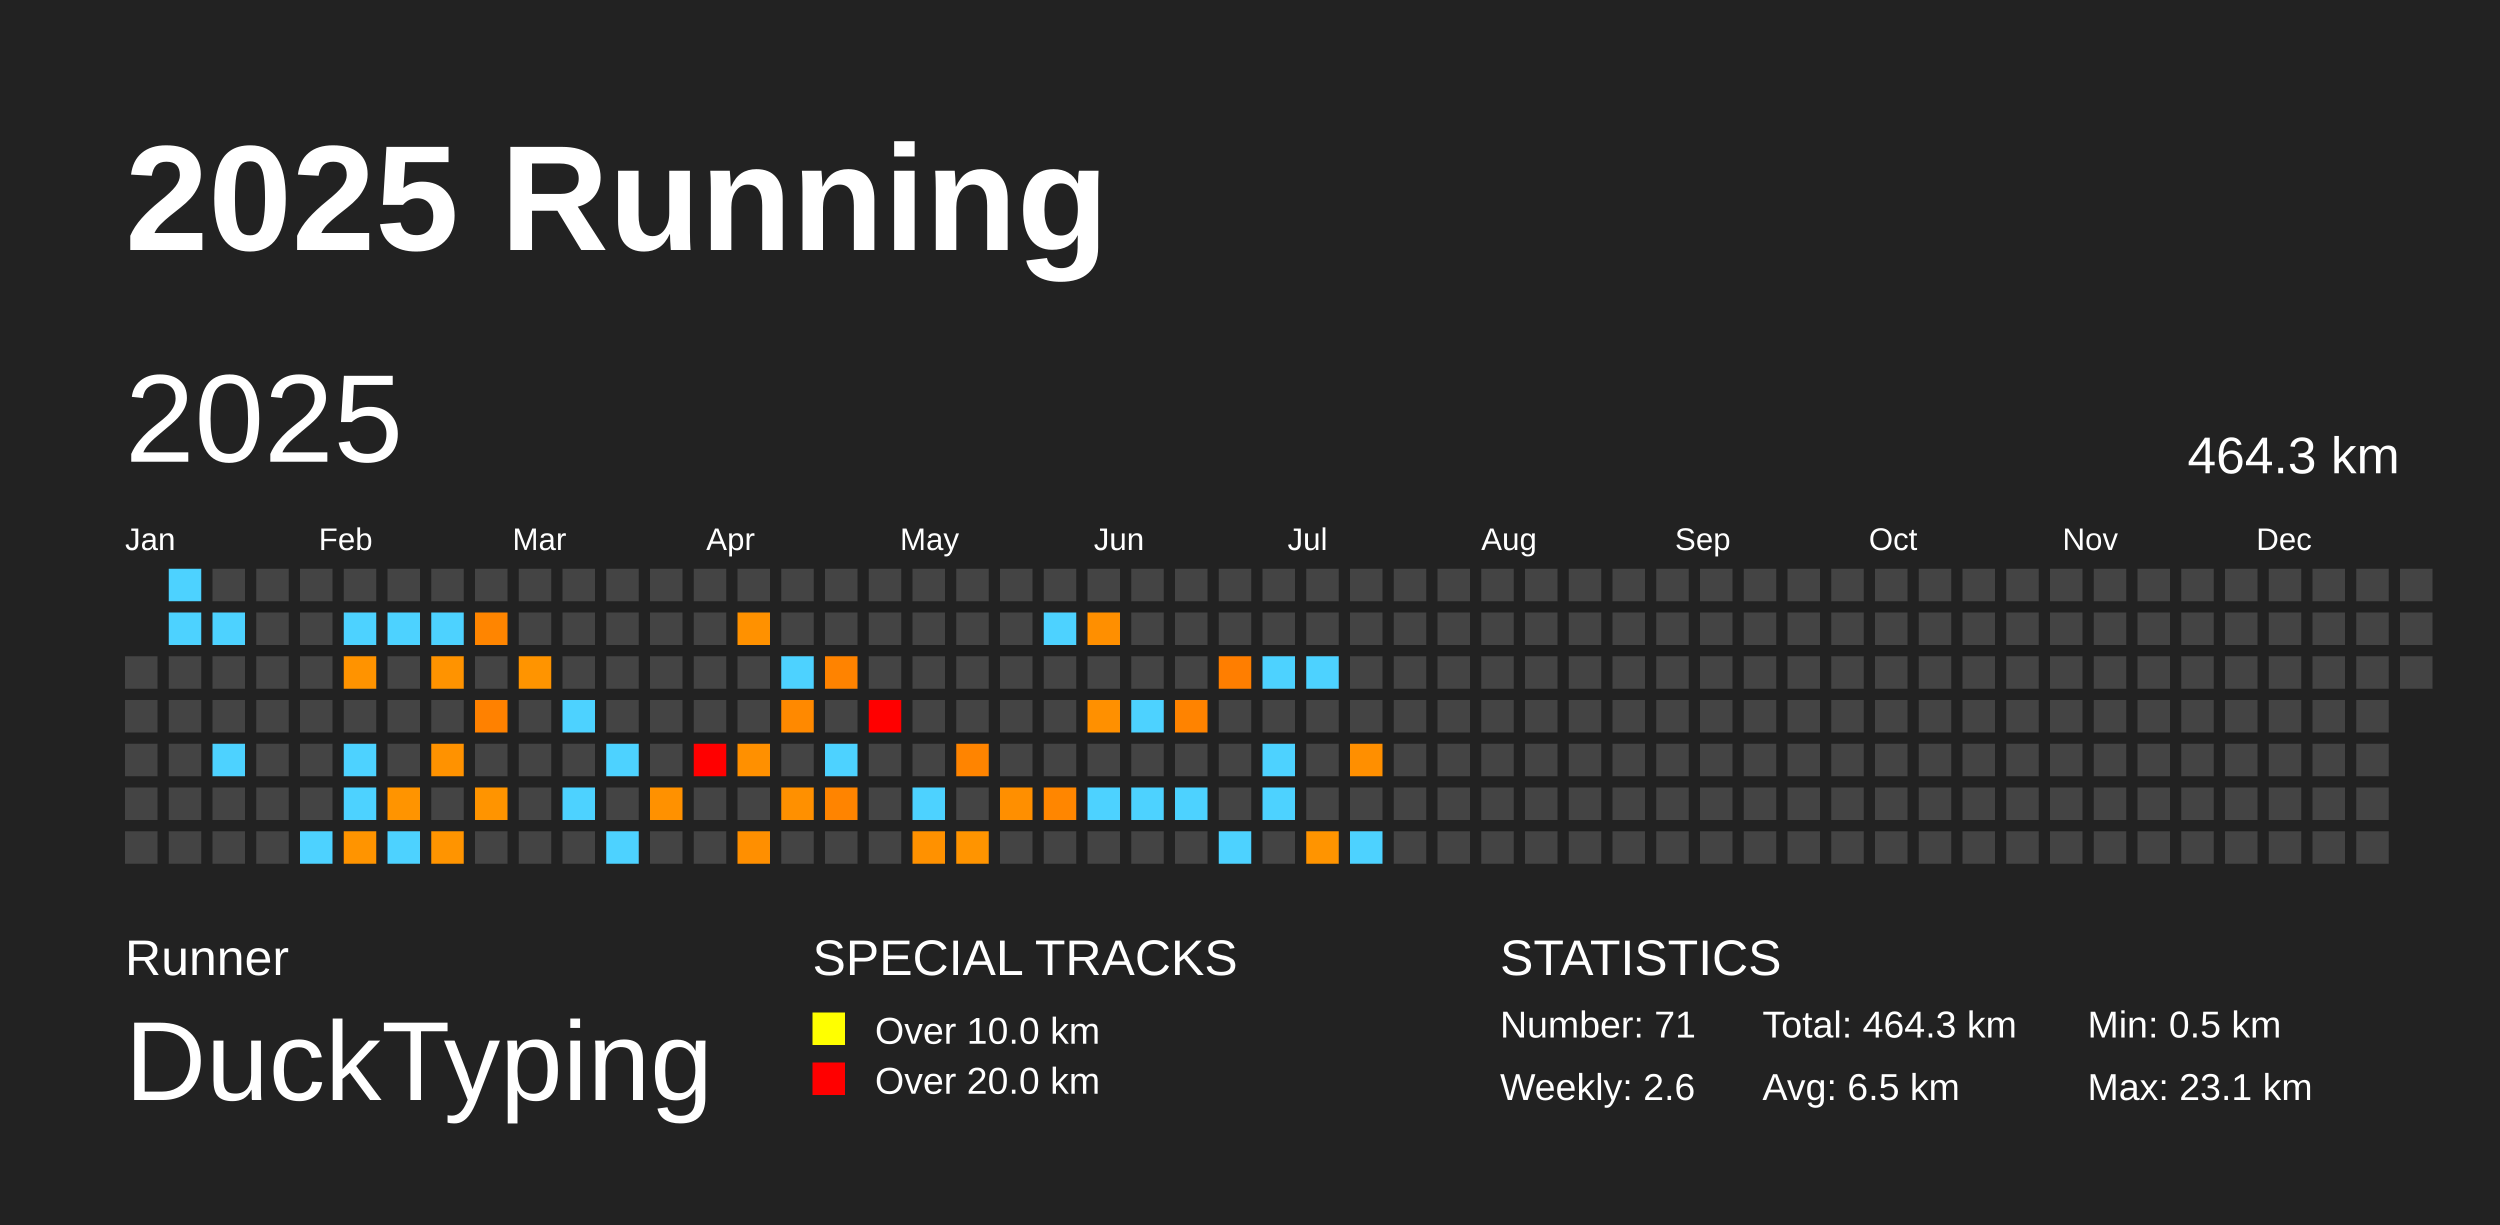
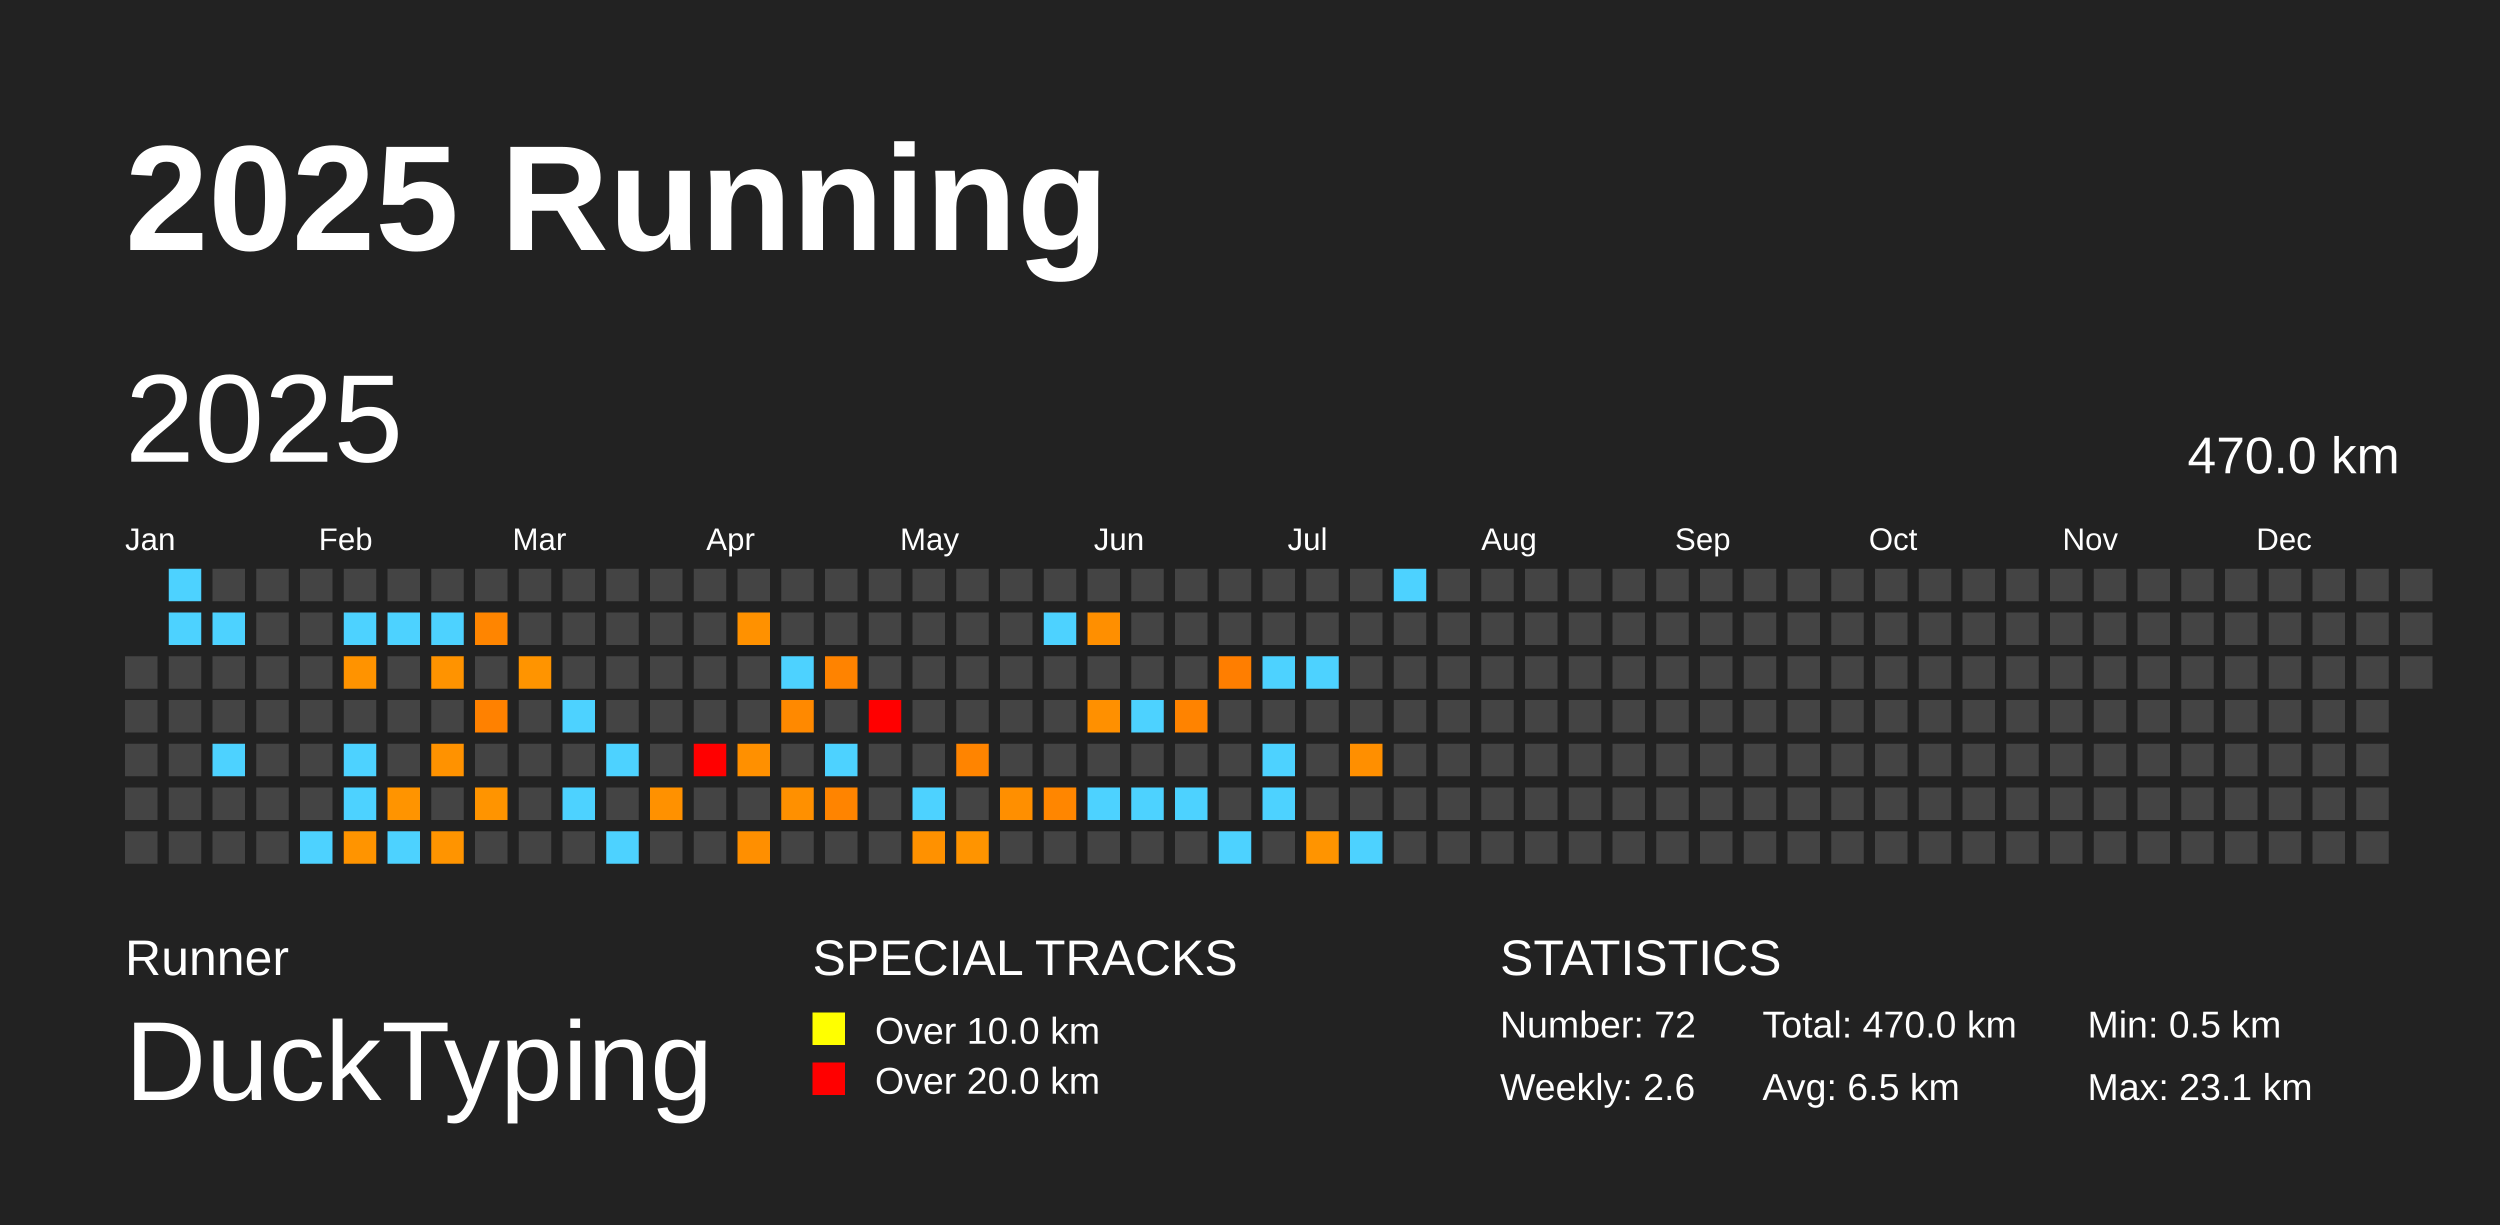
<svg xmlns="http://www.w3.org/2000/svg" baseProfile="full" height="98mm" version="1.1" viewBox="0,0,200,98" width="200mm">
  <defs />
  <rect fill="#222222" height="98" width="200" x="0" y="0" />
  <text fill="#FFFFFF" style="font-size:12px; font-family:Arial; font-weight:bold;" x="10" y="20">2025 Running</text>
  <text fill="#FFFFFF" style="font-size:4px; font-family:Arial" x="10" y="78">Runner</text>
  <text fill="#FFFFFF" style="font-size:9px; font-family:Arial" x="10" y="88">DuckTyping</text>
  <text fill="#FFFFFF" style="font-size:4px; font-family:Arial" x="65" y="78">SPECIAL TRACKS</text>
  <rect fill="yellow" height="2.6" width="2.6" x="65" y="81" />
  <text fill="#FFFFFF" style="font-size:3px; font-family:Arial" x="70" y="83.5">Over 10.0 km</text>
  <rect fill="red" height="2.6" width="2.6" x="65" y="85" />
  <text fill="#FFFFFF" style="font-size:3px; font-family:Arial" x="70" y="87.5">Over 20.0 km</text>
  <text fill="#FFFFFF" style="font-size:4px; font-family:Arial" x="120" y="78">STATISTICS</text>
-   <text fill="#FFFFFF" style="font-size:3px; font-family:Arial" x="120" y="83">Number: 71</text>
+   <text fill="#FFFFFF" style="font-size:3px; font-family:Arial" x="120" y="83">Number: 72</text>
  <text fill="#FFFFFF" style="font-size:3px; font-family:Arial" x="120" y="88">Weekly: 2.6</text>
-   <text fill="#FFFFFF" style="font-size:3px; font-family:Arial" x="141" y="83">Total: 464.3 km</text>
+   <text fill="#FFFFFF" style="font-size:3px; font-family:Arial" x="141" y="83">Total: 470.0 km</text>
  <text fill="#FFFFFF" style="font-size:3px; font-family:Arial" x="141" y="88">Avg: 6.5 km</text>
  <text fill="#FFFFFF" style="font-size:3px; font-family:Arial" x="167" y="83">Min: 0.5 km</text>
  <text fill="#FFFFFF" style="font-size:3px; font-family:Arial" x="167" y="88">Max: 23.1 km</text>
  <text dominant-baseline="hanging" fill="#FFFFFF" style="font-size:10.0px; font-family:Arial;" x="10" y="30">2025</text>
-   <text dominant-baseline="hanging" fill="#FFFFFF" style="font-size:4.125px; font-family:Arial;" x="175" y="35">464.3 km</text>
+   <text dominant-baseline="hanging" fill="#FFFFFF" style="font-size:4.125px; font-family:Arial;" x="175" y="35">470.0 km</text>
  <text fill="#FFFFFF" style="font-size:2.5px; font-family:Arial" x="10.0" y="44">Jan</text>
  <text fill="#FFFFFF" style="font-size:2.5px; font-family:Arial" x="25.5" y="44">Feb</text>
  <text fill="#FFFFFF" style="font-size:2.5px; font-family:Arial" x="41.0" y="44">Mar</text>
  <text fill="#FFFFFF" style="font-size:2.5px; font-family:Arial" x="56.5" y="44">Apr</text>
  <text fill="#FFFFFF" style="font-size:2.5px; font-family:Arial" x="72.0" y="44">May</text>
  <text fill="#FFFFFF" style="font-size:2.5px; font-family:Arial" x="87.5" y="44">Jun</text>
  <text fill="#FFFFFF" style="font-size:2.5px; font-family:Arial" x="103.0" y="44">Jul</text>
  <text fill="#FFFFFF" style="font-size:2.5px; font-family:Arial" x="118.5" y="44">Aug</text>
  <text fill="#FFFFFF" style="font-size:2.5px; font-family:Arial" x="134.0" y="44">Sep</text>
  <text fill="#FFFFFF" style="font-size:2.5px; font-family:Arial" x="149.5" y="44">Oct</text>
  <text fill="#FFFFFF" style="font-size:2.5px; font-family:Arial" x="165.0" y="44">Nov</text>
  <text fill="#FFFFFF" style="font-size:2.5px; font-family:Arial" x="180.5" y="44">Dec</text>
  <rect fill="#444444" height="2.6" width="2.6" x="10.0" y="52.5" />
  <rect fill="#444444" height="2.6" width="2.6" x="10.0" y="56.0" />
  <rect fill="#444444" height="2.6" width="2.6" x="10.0" y="59.5" />
  <rect fill="#444444" height="2.6" width="2.6" x="10.0" y="63.0" />
  <rect fill="#444444" height="2.6" width="2.6" x="10.0" y="66.5" />
  <rect fill="#4dd2ff" height="2.6" width="2.6" x="13.5" y="45.5" />
  <rect fill="#4dd2ff" height="2.6" width="2.6" x="13.5" y="49.0" />
  <rect fill="#444444" height="2.6" width="2.6" x="13.5" y="52.5" />
  <rect fill="#444444" height="2.6" width="2.6" x="13.5" y="56.0" />
  <rect fill="#444444" height="2.6" width="2.6" x="13.5" y="59.5" />
  <rect fill="#444444" height="2.6" width="2.6" x="13.5" y="63.0" />
  <rect fill="#444444" height="2.6" width="2.6" x="13.5" y="66.5" />
  <rect fill="#444444" height="2.6" width="2.6" x="17.0" y="45.5" />
  <rect fill="#4dd2ff" height="2.6" width="2.6" x="17.0" y="49.0" />
  <rect fill="#444444" height="2.6" width="2.6" x="17.0" y="52.5" />
  <rect fill="#444444" height="2.6" width="2.6" x="17.0" y="56.0" />
  <rect fill="#4dd2ff" height="2.6" width="2.6" x="17.0" y="59.5" />
  <rect fill="#444444" height="2.6" width="2.6" x="17.0" y="63.0" />
  <rect fill="#444444" height="2.6" width="2.6" x="17.0" y="66.5" />
  <rect fill="#444444" height="2.6" width="2.6" x="20.5" y="45.5" />
  <rect fill="#444444" height="2.6" width="2.6" x="20.5" y="49.0" />
  <rect fill="#444444" height="2.6" width="2.6" x="20.5" y="52.5" />
  <rect fill="#444444" height="2.6" width="2.6" x="20.5" y="56.0" />
  <rect fill="#444444" height="2.6" width="2.6" x="20.5" y="59.5" />
  <rect fill="#444444" height="2.6" width="2.6" x="20.5" y="63.0" />
  <rect fill="#444444" height="2.6" width="2.6" x="20.5" y="66.5" />
  <rect fill="#444444" height="2.6" width="2.6" x="24.0" y="45.5" />
  <rect fill="#444444" height="2.6" width="2.6" x="24.0" y="49.0" />
  <rect fill="#444444" height="2.6" width="2.6" x="24.0" y="52.5" />
  <rect fill="#444444" height="2.6" width="2.6" x="24.0" y="56.0" />
  <rect fill="#444444" height="2.6" width="2.6" x="24.0" y="59.5" />
  <rect fill="#444444" height="2.6" width="2.6" x="24.0" y="63.0" />
  <rect fill="#4dd2ff" height="2.6" width="2.6" x="24.0" y="66.5" />
  <rect fill="#444444" height="2.6" width="2.6" x="27.5" y="45.5" />
  <rect fill="#4dd2ff" height="2.6" width="2.6" x="27.5" y="49.0" />
  <rect fill="#ff9300" height="2.6" width="2.6" x="27.5" y="52.5" />
  <rect fill="#444444" height="2.6" width="2.6" x="27.5" y="56.0" />
  <rect fill="#4dd2ff" height="2.6" width="2.6" x="27.5" y="59.5" />
  <rect fill="#4dd2ff" height="2.6" width="2.6" x="27.5" y="63.0" />
  <rect fill="#ff9400" height="2.6" width="2.6" x="27.5" y="66.5" />
  <rect fill="#444444" height="2.6" width="2.6" x="31.0" y="45.5" />
  <rect fill="#4dd2ff" height="2.6" width="2.6" x="31.0" y="49.0" />
  <rect fill="#444444" height="2.6" width="2.6" x="31.0" y="52.5" />
  <rect fill="#444444" height="2.6" width="2.6" x="31.0" y="56.0" />
  <rect fill="#444444" height="2.6" width="2.6" x="31.0" y="59.5" />
  <rect fill="#ff9400" height="2.6" width="2.6" x="31.0" y="63.0" />
  <rect fill="#4dd2ff" height="2.6" width="2.6" x="31.0" y="66.5" />
  <rect fill="#444444" height="2.6" width="2.6" x="34.5" y="45.5" />
  <rect fill="#4dd2ff" height="2.6" width="2.6" x="34.5" y="49.0" />
  <rect fill="#ff9300" height="2.6" width="2.6" x="34.5" y="52.5" />
  <rect fill="#444444" height="2.6" width="2.6" x="34.5" y="56.0" />
  <rect fill="#ff9200" height="2.6" width="2.6" x="34.5" y="59.5" />
  <rect fill="#444444" height="2.6" width="2.6" x="34.5" y="63.0" />
  <rect fill="#ff9400" height="2.6" width="2.6" x="34.5" y="66.5" />
  <rect fill="#444444" height="2.6" width="2.6" x="38.0" y="45.5" />
  <rect fill="#ff8500" height="2.6" width="2.6" x="38.0" y="49.0" />
  <rect fill="#444444" height="2.6" width="2.6" x="38.0" y="52.5" />
  <rect fill="#ff8100" height="2.6" width="2.6" x="38.0" y="56.0" />
  <rect fill="#444444" height="2.6" width="2.6" x="38.0" y="59.5" />
  <rect fill="#ff9400" height="2.6" width="2.6" x="38.0" y="63.0" />
  <rect fill="#444444" height="2.6" width="2.6" x="38.0" y="66.5" />
  <rect fill="#444444" height="2.6" width="2.6" x="41.5" y="45.5" />
  <rect fill="#444444" height="2.6" width="2.6" x="41.5" y="49.0" />
  <rect fill="#ff9400" height="2.6" width="2.6" x="41.5" y="52.5" />
  <rect fill="#444444" height="2.6" width="2.6" x="41.5" y="56.0" />
  <rect fill="#444444" height="2.6" width="2.6" x="41.5" y="59.5" />
  <rect fill="#444444" height="2.6" width="2.6" x="41.5" y="63.0" />
  <rect fill="#444444" height="2.6" width="2.6" x="41.5" y="66.5" />
  <rect fill="#444444" height="2.6" width="2.6" x="45.0" y="45.5" />
  <rect fill="#444444" height="2.6" width="2.6" x="45.0" y="49.0" />
  <rect fill="#444444" height="2.6" width="2.6" x="45.0" y="52.5" />
  <rect fill="#4dd2ff" height="2.6" width="2.6" x="45.0" y="56.0" />
  <rect fill="#444444" height="2.6" width="2.6" x="45.0" y="59.5" />
  <rect fill="#4dd2ff" height="2.6" width="2.6" x="45.0" y="63.0" />
  <rect fill="#444444" height="2.6" width="2.6" x="45.0" y="66.5" />
  <rect fill="#444444" height="2.6" width="2.6" x="48.5" y="45.5" />
  <rect fill="#444444" height="2.6" width="2.6" x="48.5" y="49.0" />
  <rect fill="#444444" height="2.6" width="2.6" x="48.5" y="52.5" />
  <rect fill="#444444" height="2.6" width="2.6" x="48.5" y="56.0" />
  <rect fill="#4dd2ff" height="2.6" width="2.6" x="48.5" y="59.5" />
  <rect fill="#444444" height="2.6" width="2.6" x="48.5" y="63.0" />
  <rect fill="#4dd2ff" height="2.6" width="2.6" x="48.5" y="66.5" />
  <rect fill="#444444" height="2.6" width="2.6" x="52.0" y="45.5" />
  <rect fill="#444444" height="2.6" width="2.6" x="52.0" y="49.0" />
  <rect fill="#444444" height="2.6" width="2.6" x="52.0" y="52.5" />
  <rect fill="#444444" height="2.6" width="2.6" x="52.0" y="56.0" />
  <rect fill="#444444" height="2.6" width="2.6" x="52.0" y="59.5" />
  <rect fill="#ff9100" height="2.6" width="2.6" x="52.0" y="63.0" />
  <rect fill="#444444" height="2.6" width="2.6" x="52.0" y="66.5" />
  <rect fill="#444444" height="2.6" width="2.6" x="55.5" y="45.5" />
  <rect fill="#444444" height="2.6" width="2.6" x="55.5" y="49.0" />
  <rect fill="#444444" height="2.6" width="2.6" x="55.5" y="52.5" />
  <rect fill="#444444" height="2.6" width="2.6" x="55.5" y="56.0" />
  <rect fill="red" height="2.6" width="2.6" x="55.5" y="59.5" />
  <rect fill="#444444" height="2.6" width="2.6" x="55.5" y="63.0" />
  <rect fill="#444444" height="2.6" width="2.6" x="55.5" y="66.5" />
  <rect fill="#444444" height="2.6" width="2.6" x="59.0" y="45.5" />
  <rect fill="#ff9100" height="2.6" width="2.6" x="59.0" y="49.0" />
  <rect fill="#444444" height="2.6" width="2.6" x="59.0" y="52.5" />
  <rect fill="#444444" height="2.6" width="2.6" x="59.0" y="56.0" />
  <rect fill="#ff9000" height="2.6" width="2.6" x="59.0" y="59.5" />
  <rect fill="#444444" height="2.6" width="2.6" x="59.0" y="63.0" />
  <rect fill="#ff8f00" height="2.6" width="2.6" x="59.0" y="66.5" />
  <rect fill="#444444" height="2.6" width="2.6" x="62.5" y="45.5" />
  <rect fill="#444444" height="2.6" width="2.6" x="62.5" y="49.0" />
  <rect fill="#4dd2ff" height="2.6" width="2.6" x="62.5" y="52.5" />
  <rect fill="#ff8900" height="2.6" width="2.6" x="62.5" y="56.0" />
  <rect fill="#444444" height="2.6" width="2.6" x="62.5" y="59.5" />
  <rect fill="#ff9000" height="2.6" width="2.6" x="62.5" y="63.0" />
  <rect fill="#444444" height="2.6" width="2.6" x="62.5" y="66.5" />
  <rect fill="#444444" height="2.6" width="2.6" x="66.0" y="45.5" />
  <rect fill="#444444" height="2.6" width="2.6" x="66.0" y="49.0" />
  <rect fill="#ff8300" height="2.6" width="2.6" x="66.0" y="52.5" />
  <rect fill="#444444" height="2.6" width="2.6" x="66.0" y="56.0" />
  <rect fill="#4dd2ff" height="2.6" width="2.6" x="66.0" y="59.5" />
  <rect fill="#ff8400" height="2.6" width="2.6" x="66.0" y="63.0" />
  <rect fill="#444444" height="2.6" width="2.6" x="66.0" y="66.5" />
  <rect fill="#444444" height="2.6" width="2.6" x="69.5" y="45.5" />
  <rect fill="#444444" height="2.6" width="2.6" x="69.5" y="49.0" />
  <rect fill="#444444" height="2.6" width="2.6" x="69.5" y="52.5" />
  <rect fill="red" height="2.6" width="2.6" x="69.5" y="56.0" />
  <rect fill="#444444" height="2.6" width="2.6" x="69.5" y="59.5" />
  <rect fill="#444444" height="2.6" width="2.6" x="69.5" y="63.0" />
  <rect fill="#444444" height="2.6" width="2.6" x="69.5" y="66.5" />
  <rect fill="#444444" height="2.6" width="2.6" x="73.0" y="45.5" />
  <rect fill="#444444" height="2.6" width="2.6" x="73.0" y="49.0" />
  <rect fill="#444444" height="2.6" width="2.6" x="73.0" y="52.5" />
  <rect fill="#444444" height="2.6" width="2.6" x="73.0" y="56.0" />
  <rect fill="#444444" height="2.6" width="2.6" x="73.0" y="59.5" />
  <rect fill="#4dd2ff" height="2.6" width="2.6" x="73.0" y="63.0" />
  <rect fill="#ff9100" height="2.6" width="2.6" x="73.0" y="66.5" />
  <rect fill="#444444" height="2.6" width="2.6" x="76.5" y="45.5" />
  <rect fill="#444444" height="2.6" width="2.6" x="76.5" y="49.0" />
  <rect fill="#444444" height="2.6" width="2.6" x="76.5" y="52.5" />
  <rect fill="#444444" height="2.6" width="2.6" x="76.5" y="56.0" />
  <rect fill="#ff8400" height="2.6" width="2.6" x="76.5" y="59.5" />
  <rect fill="#444444" height="2.6" width="2.6" x="76.5" y="63.0" />
  <rect fill="#ff9400" height="2.6" width="2.6" x="76.5" y="66.5" />
  <rect fill="#444444" height="2.6" width="2.6" x="80.0" y="45.5" />
  <rect fill="#444444" height="2.6" width="2.6" x="80.0" y="49.0" />
  <rect fill="#444444" height="2.6" width="2.6" x="80.0" y="52.5" />
  <rect fill="#444444" height="2.6" width="2.6" x="80.0" y="56.0" />
  <rect fill="#444444" height="2.6" width="2.6" x="80.0" y="59.5" />
  <rect fill="#ff8f00" height="2.6" width="2.6" x="80.0" y="63.0" />
  <rect fill="#444444" height="2.6" width="2.6" x="80.0" y="66.5" />
  <rect fill="#444444" height="2.6" width="2.6" x="83.5" y="45.5" />
  <rect fill="#4dd2ff" height="2.6" width="2.6" x="83.5" y="49.0" />
  <rect fill="#444444" height="2.6" width="2.6" x="83.5" y="52.5" />
  <rect fill="#444444" height="2.6" width="2.6" x="83.5" y="56.0" />
  <rect fill="#444444" height="2.6" width="2.6" x="83.5" y="59.5" />
  <rect fill="#ff8600" height="2.6" width="2.6" x="83.5" y="63.0" />
  <rect fill="#444444" height="2.6" width="2.6" x="83.5" y="66.5" />
  <rect fill="#444444" height="2.6" width="2.6" x="87.0" y="45.5" />
  <rect fill="#ff8f00" height="2.6" width="2.6" x="87.0" y="49.0" />
  <rect fill="#444444" height="2.6" width="2.6" x="87.0" y="52.5" />
  <rect fill="#ff9000" height="2.6" width="2.6" x="87.0" y="56.0" />
  <rect fill="#444444" height="2.6" width="2.6" x="87.0" y="59.5" />
  <rect fill="#4dd2ff" height="2.6" width="2.6" x="87.0" y="63.0" />
  <rect fill="#444444" height="2.6" width="2.6" x="87.0" y="66.5" />
  <rect fill="#444444" height="2.6" width="2.6" x="90.5" y="45.5" />
  <rect fill="#444444" height="2.6" width="2.6" x="90.5" y="49.0" />
  <rect fill="#444444" height="2.6" width="2.6" x="90.5" y="52.5" />
  <rect fill="#4dd2ff" height="2.6" width="2.6" x="90.5" y="56.0" />
  <rect fill="#444444" height="2.6" width="2.6" x="90.5" y="59.5" />
  <rect fill="#4dd2ff" height="2.6" width="2.6" x="90.5" y="63.0" />
  <rect fill="#444444" height="2.6" width="2.6" x="90.5" y="66.5" />
  <rect fill="#444444" height="2.6" width="2.6" x="94.0" y="45.5" />
  <rect fill="#444444" height="2.6" width="2.6" x="94.0" y="49.0" />
  <rect fill="#444444" height="2.6" width="2.6" x="94.0" y="52.5" />
  <rect fill="#ff8300" height="2.6" width="2.6" x="94.0" y="56.0" />
  <rect fill="#444444" height="2.6" width="2.6" x="94.0" y="59.5" />
  <rect fill="#4dd2ff" height="2.6" width="2.6" x="94.0" y="63.0" />
  <rect fill="#444444" height="2.6" width="2.6" x="94.0" y="66.5" />
  <rect fill="#444444" height="2.6" width="2.6" x="97.5" y="45.5" />
  <rect fill="#444444" height="2.6" width="2.6" x="97.5" y="49.0" />
  <rect fill="#ff7e00" height="2.6" width="2.6" x="97.5" y="52.5" />
  <rect fill="#444444" height="2.6" width="2.6" x="97.5" y="56.0" />
  <rect fill="#444444" height="2.6" width="2.6" x="97.5" y="59.5" />
  <rect fill="#444444" height="2.6" width="2.6" x="97.5" y="63.0" />
  <rect fill="#4dd2ff" height="2.6" width="2.6" x="97.5" y="66.5" />
  <rect fill="#444444" height="2.6" width="2.6" x="101.0" y="45.5" />
  <rect fill="#444444" height="2.6" width="2.6" x="101.0" y="49.0" />
  <rect fill="#4dd2ff" height="2.6" width="2.6" x="101.0" y="52.5" />
  <rect fill="#444444" height="2.6" width="2.6" x="101.0" y="56.0" />
  <rect fill="#4dd2ff" height="2.6" width="2.6" x="101.0" y="59.5" />
  <rect fill="#4dd2ff" height="2.6" width="2.6" x="101.0" y="63.0" />
  <rect fill="#444444" height="2.6" width="2.6" x="101.0" y="66.5" />
  <rect fill="#444444" height="2.6" width="2.6" x="104.5" y="45.5" />
  <rect fill="#444444" height="2.6" width="2.6" x="104.5" y="49.0" />
  <rect fill="#4dd2ff" height="2.6" width="2.6" x="104.5" y="52.5" />
  <rect fill="#444444" height="2.6" width="2.6" x="104.5" y="56.0" />
  <rect fill="#444444" height="2.6" width="2.6" x="104.5" y="59.5" />
  <rect fill="#444444" height="2.6" width="2.6" x="104.5" y="63.0" />
  <rect fill="#ff9400" height="2.6" width="2.6" x="104.5" y="66.5" />
  <rect fill="#444444" height="2.6" width="2.6" x="108.0" y="45.5" />
  <rect fill="#444444" height="2.6" width="2.6" x="108.0" y="49.0" />
  <rect fill="#444444" height="2.6" width="2.6" x="108.0" y="52.5" />
  <rect fill="#444444" height="2.6" width="2.6" x="108.0" y="56.0" />
  <rect fill="#ff8f00" height="2.6" width="2.6" x="108.0" y="59.5" />
  <rect fill="#444444" height="2.6" width="2.6" x="108.0" y="63.0" />
  <rect fill="#4dd2ff" height="2.6" width="2.6" x="108.0" y="66.5" />
-   <rect fill="#444444" height="2.6" width="2.6" x="111.5" y="45.5" />
+   <rect fill="#4dd2ff" height="2.6" width="2.6" x="111.5" y="45.5" />
  <rect fill="#444444" height="2.6" width="2.6" x="111.5" y="49.0" />
  <rect fill="#444444" height="2.6" width="2.6" x="111.5" y="52.5" />
  <rect fill="#444444" height="2.6" width="2.6" x="111.5" y="56.0" />
  <rect fill="#444444" height="2.6" width="2.6" x="111.5" y="59.5" />
  <rect fill="#444444" height="2.6" width="2.6" x="111.5" y="63.0" />
  <rect fill="#444444" height="2.6" width="2.6" x="111.5" y="66.5" />
  <rect fill="#444444" height="2.6" width="2.6" x="115.0" y="45.5" />
  <rect fill="#444444" height="2.6" width="2.6" x="115.0" y="49.0" />
  <rect fill="#444444" height="2.6" width="2.6" x="115.0" y="52.5" />
  <rect fill="#444444" height="2.6" width="2.6" x="115.0" y="56.0" />
  <rect fill="#444444" height="2.6" width="2.6" x="115.0" y="59.5" />
  <rect fill="#444444" height="2.6" width="2.6" x="115.0" y="63.0" />
  <rect fill="#444444" height="2.6" width="2.6" x="115.0" y="66.5" />
  <rect fill="#444444" height="2.6" width="2.6" x="118.5" y="45.5" />
  <rect fill="#444444" height="2.6" width="2.6" x="118.5" y="49.0" />
  <rect fill="#444444" height="2.6" width="2.6" x="118.5" y="52.5" />
  <rect fill="#444444" height="2.6" width="2.6" x="118.5" y="56.0" />
  <rect fill="#444444" height="2.6" width="2.6" x="118.5" y="59.5" />
  <rect fill="#444444" height="2.6" width="2.6" x="118.5" y="63.0" />
  <rect fill="#444444" height="2.6" width="2.6" x="118.5" y="66.5" />
  <rect fill="#444444" height="2.6" width="2.6" x="122.0" y="45.5" />
  <rect fill="#444444" height="2.6" width="2.6" x="122.0" y="49.0" />
  <rect fill="#444444" height="2.6" width="2.6" x="122.0" y="52.5" />
  <rect fill="#444444" height="2.6" width="2.6" x="122.0" y="56.0" />
  <rect fill="#444444" height="2.6" width="2.6" x="122.0" y="59.5" />
  <rect fill="#444444" height="2.6" width="2.6" x="122.0" y="63.0" />
  <rect fill="#444444" height="2.6" width="2.6" x="122.0" y="66.5" />
  <rect fill="#444444" height="2.6" width="2.6" x="125.5" y="45.5" />
  <rect fill="#444444" height="2.6" width="2.6" x="125.5" y="49.0" />
  <rect fill="#444444" height="2.6" width="2.6" x="125.5" y="52.5" />
  <rect fill="#444444" height="2.6" width="2.6" x="125.5" y="56.0" />
  <rect fill="#444444" height="2.6" width="2.6" x="125.5" y="59.5" />
  <rect fill="#444444" height="2.6" width="2.6" x="125.5" y="63.0" />
  <rect fill="#444444" height="2.6" width="2.6" x="125.5" y="66.5" />
  <rect fill="#444444" height="2.6" width="2.6" x="129.0" y="45.5" />
  <rect fill="#444444" height="2.6" width="2.6" x="129.0" y="49.0" />
  <rect fill="#444444" height="2.6" width="2.6" x="129.0" y="52.5" />
  <rect fill="#444444" height="2.6" width="2.6" x="129.0" y="56.0" />
  <rect fill="#444444" height="2.6" width="2.6" x="129.0" y="59.5" />
  <rect fill="#444444" height="2.6" width="2.6" x="129.0" y="63.0" />
  <rect fill="#444444" height="2.6" width="2.6" x="129.0" y="66.5" />
  <rect fill="#444444" height="2.6" width="2.6" x="132.5" y="45.5" />
  <rect fill="#444444" height="2.6" width="2.6" x="132.5" y="49.0" />
  <rect fill="#444444" height="2.6" width="2.6" x="132.5" y="52.5" />
  <rect fill="#444444" height="2.6" width="2.6" x="132.5" y="56.0" />
  <rect fill="#444444" height="2.6" width="2.6" x="132.5" y="59.5" />
  <rect fill="#444444" height="2.6" width="2.6" x="132.5" y="63.0" />
  <rect fill="#444444" height="2.6" width="2.6" x="132.5" y="66.5" />
  <rect fill="#444444" height="2.6" width="2.6" x="136.0" y="45.5" />
  <rect fill="#444444" height="2.6" width="2.6" x="136.0" y="49.0" />
  <rect fill="#444444" height="2.6" width="2.6" x="136.0" y="52.5" />
  <rect fill="#444444" height="2.6" width="2.6" x="136.0" y="56.0" />
  <rect fill="#444444" height="2.6" width="2.6" x="136.0" y="59.5" />
  <rect fill="#444444" height="2.6" width="2.6" x="136.0" y="63.0" />
  <rect fill="#444444" height="2.6" width="2.6" x="136.0" y="66.5" />
  <rect fill="#444444" height="2.6" width="2.6" x="139.5" y="45.5" />
  <rect fill="#444444" height="2.6" width="2.6" x="139.5" y="49.0" />
  <rect fill="#444444" height="2.6" width="2.6" x="139.5" y="52.5" />
  <rect fill="#444444" height="2.6" width="2.6" x="139.5" y="56.0" />
  <rect fill="#444444" height="2.6" width="2.6" x="139.5" y="59.5" />
  <rect fill="#444444" height="2.6" width="2.6" x="139.5" y="63.0" />
  <rect fill="#444444" height="2.6" width="2.6" x="139.5" y="66.5" />
  <rect fill="#444444" height="2.6" width="2.6" x="143.0" y="45.5" />
  <rect fill="#444444" height="2.6" width="2.6" x="143.0" y="49.0" />
  <rect fill="#444444" height="2.6" width="2.6" x="143.0" y="52.5" />
  <rect fill="#444444" height="2.6" width="2.6" x="143.0" y="56.0" />
  <rect fill="#444444" height="2.6" width="2.6" x="143.0" y="59.5" />
  <rect fill="#444444" height="2.6" width="2.6" x="143.0" y="63.0" />
  <rect fill="#444444" height="2.6" width="2.6" x="143.0" y="66.5" />
  <rect fill="#444444" height="2.6" width="2.6" x="146.5" y="45.5" />
  <rect fill="#444444" height="2.6" width="2.6" x="146.5" y="49.0" />
  <rect fill="#444444" height="2.6" width="2.6" x="146.5" y="52.5" />
  <rect fill="#444444" height="2.6" width="2.6" x="146.5" y="56.0" />
  <rect fill="#444444" height="2.6" width="2.6" x="146.5" y="59.5" />
  <rect fill="#444444" height="2.6" width="2.6" x="146.5" y="63.0" />
  <rect fill="#444444" height="2.6" width="2.6" x="146.5" y="66.5" />
  <rect fill="#444444" height="2.6" width="2.6" x="150.0" y="45.5" />
  <rect fill="#444444" height="2.6" width="2.6" x="150.0" y="49.0" />
  <rect fill="#444444" height="2.6" width="2.6" x="150.0" y="52.5" />
  <rect fill="#444444" height="2.6" width="2.6" x="150.0" y="56.0" />
  <rect fill="#444444" height="2.6" width="2.6" x="150.0" y="59.5" />
  <rect fill="#444444" height="2.6" width="2.6" x="150.0" y="63.0" />
  <rect fill="#444444" height="2.6" width="2.6" x="150.0" y="66.5" />
  <rect fill="#444444" height="2.6" width="2.6" x="153.5" y="45.5" />
  <rect fill="#444444" height="2.6" width="2.6" x="153.5" y="49.0" />
  <rect fill="#444444" height="2.6" width="2.6" x="153.5" y="52.5" />
  <rect fill="#444444" height="2.6" width="2.6" x="153.5" y="56.0" />
  <rect fill="#444444" height="2.6" width="2.6" x="153.5" y="59.5" />
  <rect fill="#444444" height="2.6" width="2.6" x="153.5" y="63.0" />
  <rect fill="#444444" height="2.6" width="2.6" x="153.5" y="66.5" />
  <rect fill="#444444" height="2.6" width="2.6" x="157.0" y="45.5" />
  <rect fill="#444444" height="2.6" width="2.6" x="157.0" y="49.0" />
  <rect fill="#444444" height="2.6" width="2.6" x="157.0" y="52.5" />
  <rect fill="#444444" height="2.6" width="2.6" x="157.0" y="56.0" />
  <rect fill="#444444" height="2.6" width="2.6" x="157.0" y="59.5" />
  <rect fill="#444444" height="2.6" width="2.6" x="157.0" y="63.0" />
  <rect fill="#444444" height="2.6" width="2.6" x="157.0" y="66.5" />
  <rect fill="#444444" height="2.6" width="2.6" x="160.5" y="45.5" />
  <rect fill="#444444" height="2.6" width="2.6" x="160.5" y="49.0" />
  <rect fill="#444444" height="2.6" width="2.6" x="160.5" y="52.5" />
  <rect fill="#444444" height="2.6" width="2.6" x="160.5" y="56.0" />
  <rect fill="#444444" height="2.6" width="2.6" x="160.5" y="59.5" />
  <rect fill="#444444" height="2.6" width="2.6" x="160.5" y="63.0" />
  <rect fill="#444444" height="2.6" width="2.6" x="160.5" y="66.5" />
  <rect fill="#444444" height="2.6" width="2.6" x="164.0" y="45.5" />
  <rect fill="#444444" height="2.6" width="2.6" x="164.0" y="49.0" />
  <rect fill="#444444" height="2.6" width="2.6" x="164.0" y="52.5" />
  <rect fill="#444444" height="2.6" width="2.6" x="164.0" y="56.0" />
  <rect fill="#444444" height="2.6" width="2.6" x="164.0" y="59.5" />
  <rect fill="#444444" height="2.6" width="2.6" x="164.0" y="63.0" />
  <rect fill="#444444" height="2.6" width="2.6" x="164.0" y="66.5" />
  <rect fill="#444444" height="2.6" width="2.6" x="167.5" y="45.5" />
  <rect fill="#444444" height="2.6" width="2.6" x="167.5" y="49.0" />
  <rect fill="#444444" height="2.6" width="2.6" x="167.5" y="52.5" />
  <rect fill="#444444" height="2.6" width="2.6" x="167.5" y="56.0" />
  <rect fill="#444444" height="2.6" width="2.6" x="167.5" y="59.5" />
  <rect fill="#444444" height="2.6" width="2.6" x="167.5" y="63.0" />
  <rect fill="#444444" height="2.6" width="2.6" x="167.5" y="66.5" />
  <rect fill="#444444" height="2.6" width="2.6" x="171.0" y="45.5" />
  <rect fill="#444444" height="2.6" width="2.6" x="171.0" y="49.0" />
  <rect fill="#444444" height="2.6" width="2.6" x="171.0" y="52.5" />
  <rect fill="#444444" height="2.6" width="2.6" x="171.0" y="56.0" />
  <rect fill="#444444" height="2.6" width="2.6" x="171.0" y="59.5" />
  <rect fill="#444444" height="2.6" width="2.6" x="171.0" y="63.0" />
  <rect fill="#444444" height="2.6" width="2.6" x="171.0" y="66.5" />
  <rect fill="#444444" height="2.6" width="2.6" x="174.5" y="45.5" />
  <rect fill="#444444" height="2.6" width="2.6" x="174.5" y="49.0" />
  <rect fill="#444444" height="2.6" width="2.6" x="174.5" y="52.5" />
  <rect fill="#444444" height="2.6" width="2.6" x="174.5" y="56.0" />
  <rect fill="#444444" height="2.6" width="2.6" x="174.5" y="59.5" />
  <rect fill="#444444" height="2.6" width="2.6" x="174.5" y="63.0" />
  <rect fill="#444444" height="2.6" width="2.6" x="174.5" y="66.5" />
  <rect fill="#444444" height="2.6" width="2.6" x="178.0" y="45.5" />
  <rect fill="#444444" height="2.6" width="2.6" x="178.0" y="49.0" />
  <rect fill="#444444" height="2.6" width="2.6" x="178.0" y="52.5" />
  <rect fill="#444444" height="2.6" width="2.6" x="178.0" y="56.0" />
  <rect fill="#444444" height="2.6" width="2.6" x="178.0" y="59.5" />
  <rect fill="#444444" height="2.6" width="2.6" x="178.0" y="63.0" />
  <rect fill="#444444" height="2.6" width="2.6" x="178.0" y="66.5" />
  <rect fill="#444444" height="2.6" width="2.6" x="181.5" y="45.5" />
  <rect fill="#444444" height="2.6" width="2.6" x="181.5" y="49.0" />
  <rect fill="#444444" height="2.6" width="2.6" x="181.5" y="52.5" />
  <rect fill="#444444" height="2.6" width="2.6" x="181.5" y="56.0" />
  <rect fill="#444444" height="2.6" width="2.6" x="181.5" y="59.5" />
  <rect fill="#444444" height="2.6" width="2.6" x="181.5" y="63.0" />
  <rect fill="#444444" height="2.6" width="2.6" x="181.5" y="66.5" />
  <rect fill="#444444" height="2.6" width="2.6" x="185.0" y="45.5" />
  <rect fill="#444444" height="2.6" width="2.6" x="185.0" y="49.0" />
  <rect fill="#444444" height="2.6" width="2.6" x="185.0" y="52.5" />
  <rect fill="#444444" height="2.6" width="2.6" x="185.0" y="56.0" />
  <rect fill="#444444" height="2.6" width="2.6" x="185.0" y="59.5" />
  <rect fill="#444444" height="2.6" width="2.6" x="185.0" y="63.0" />
  <rect fill="#444444" height="2.6" width="2.6" x="185.0" y="66.5" />
  <rect fill="#444444" height="2.6" width="2.6" x="188.5" y="45.5" />
  <rect fill="#444444" height="2.6" width="2.6" x="188.5" y="49.0" />
  <rect fill="#444444" height="2.6" width="2.6" x="188.5" y="52.5" />
  <rect fill="#444444" height="2.6" width="2.6" x="188.5" y="56.0" />
  <rect fill="#444444" height="2.6" width="2.6" x="188.5" y="59.5" />
  <rect fill="#444444" height="2.6" width="2.6" x="188.5" y="63.0" />
  <rect fill="#444444" height="2.6" width="2.6" x="188.5" y="66.5" />
  <rect fill="#444444" height="2.6" width="2.6" x="192.0" y="45.5" />
  <rect fill="#444444" height="2.6" width="2.6" x="192.0" y="49.0" />
  <rect fill="#444444" height="2.6" width="2.6" x="192.0" y="52.5" />
</svg>
